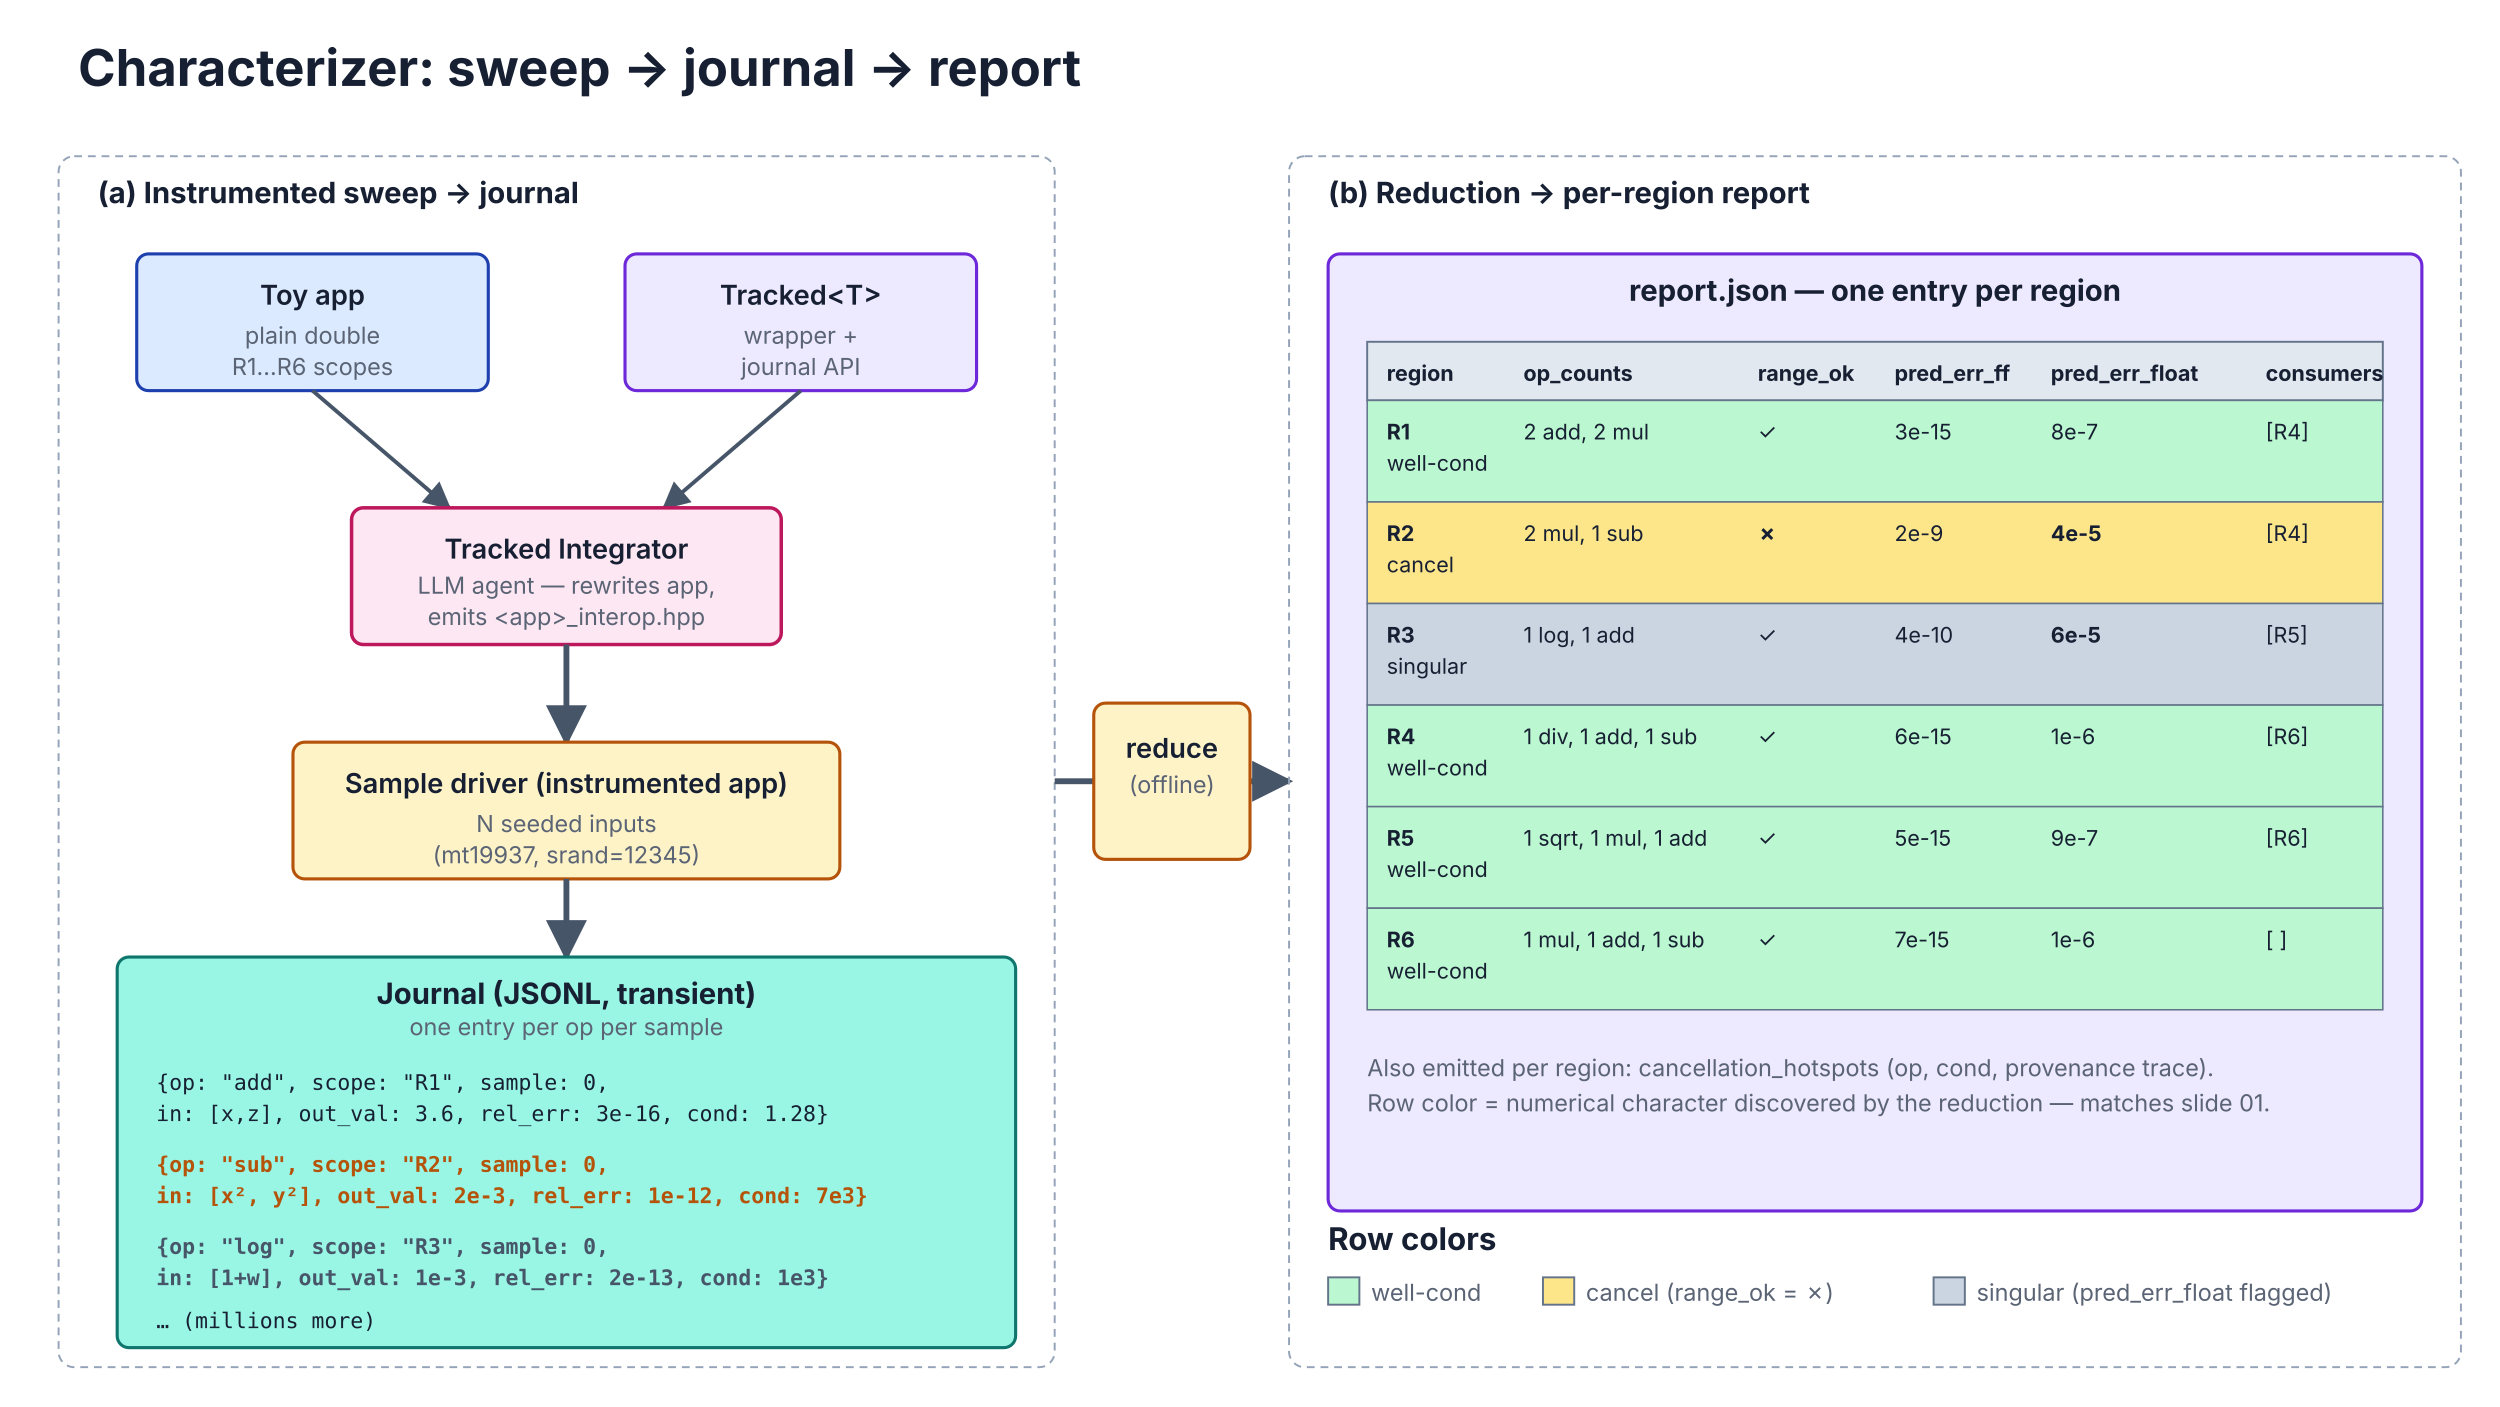
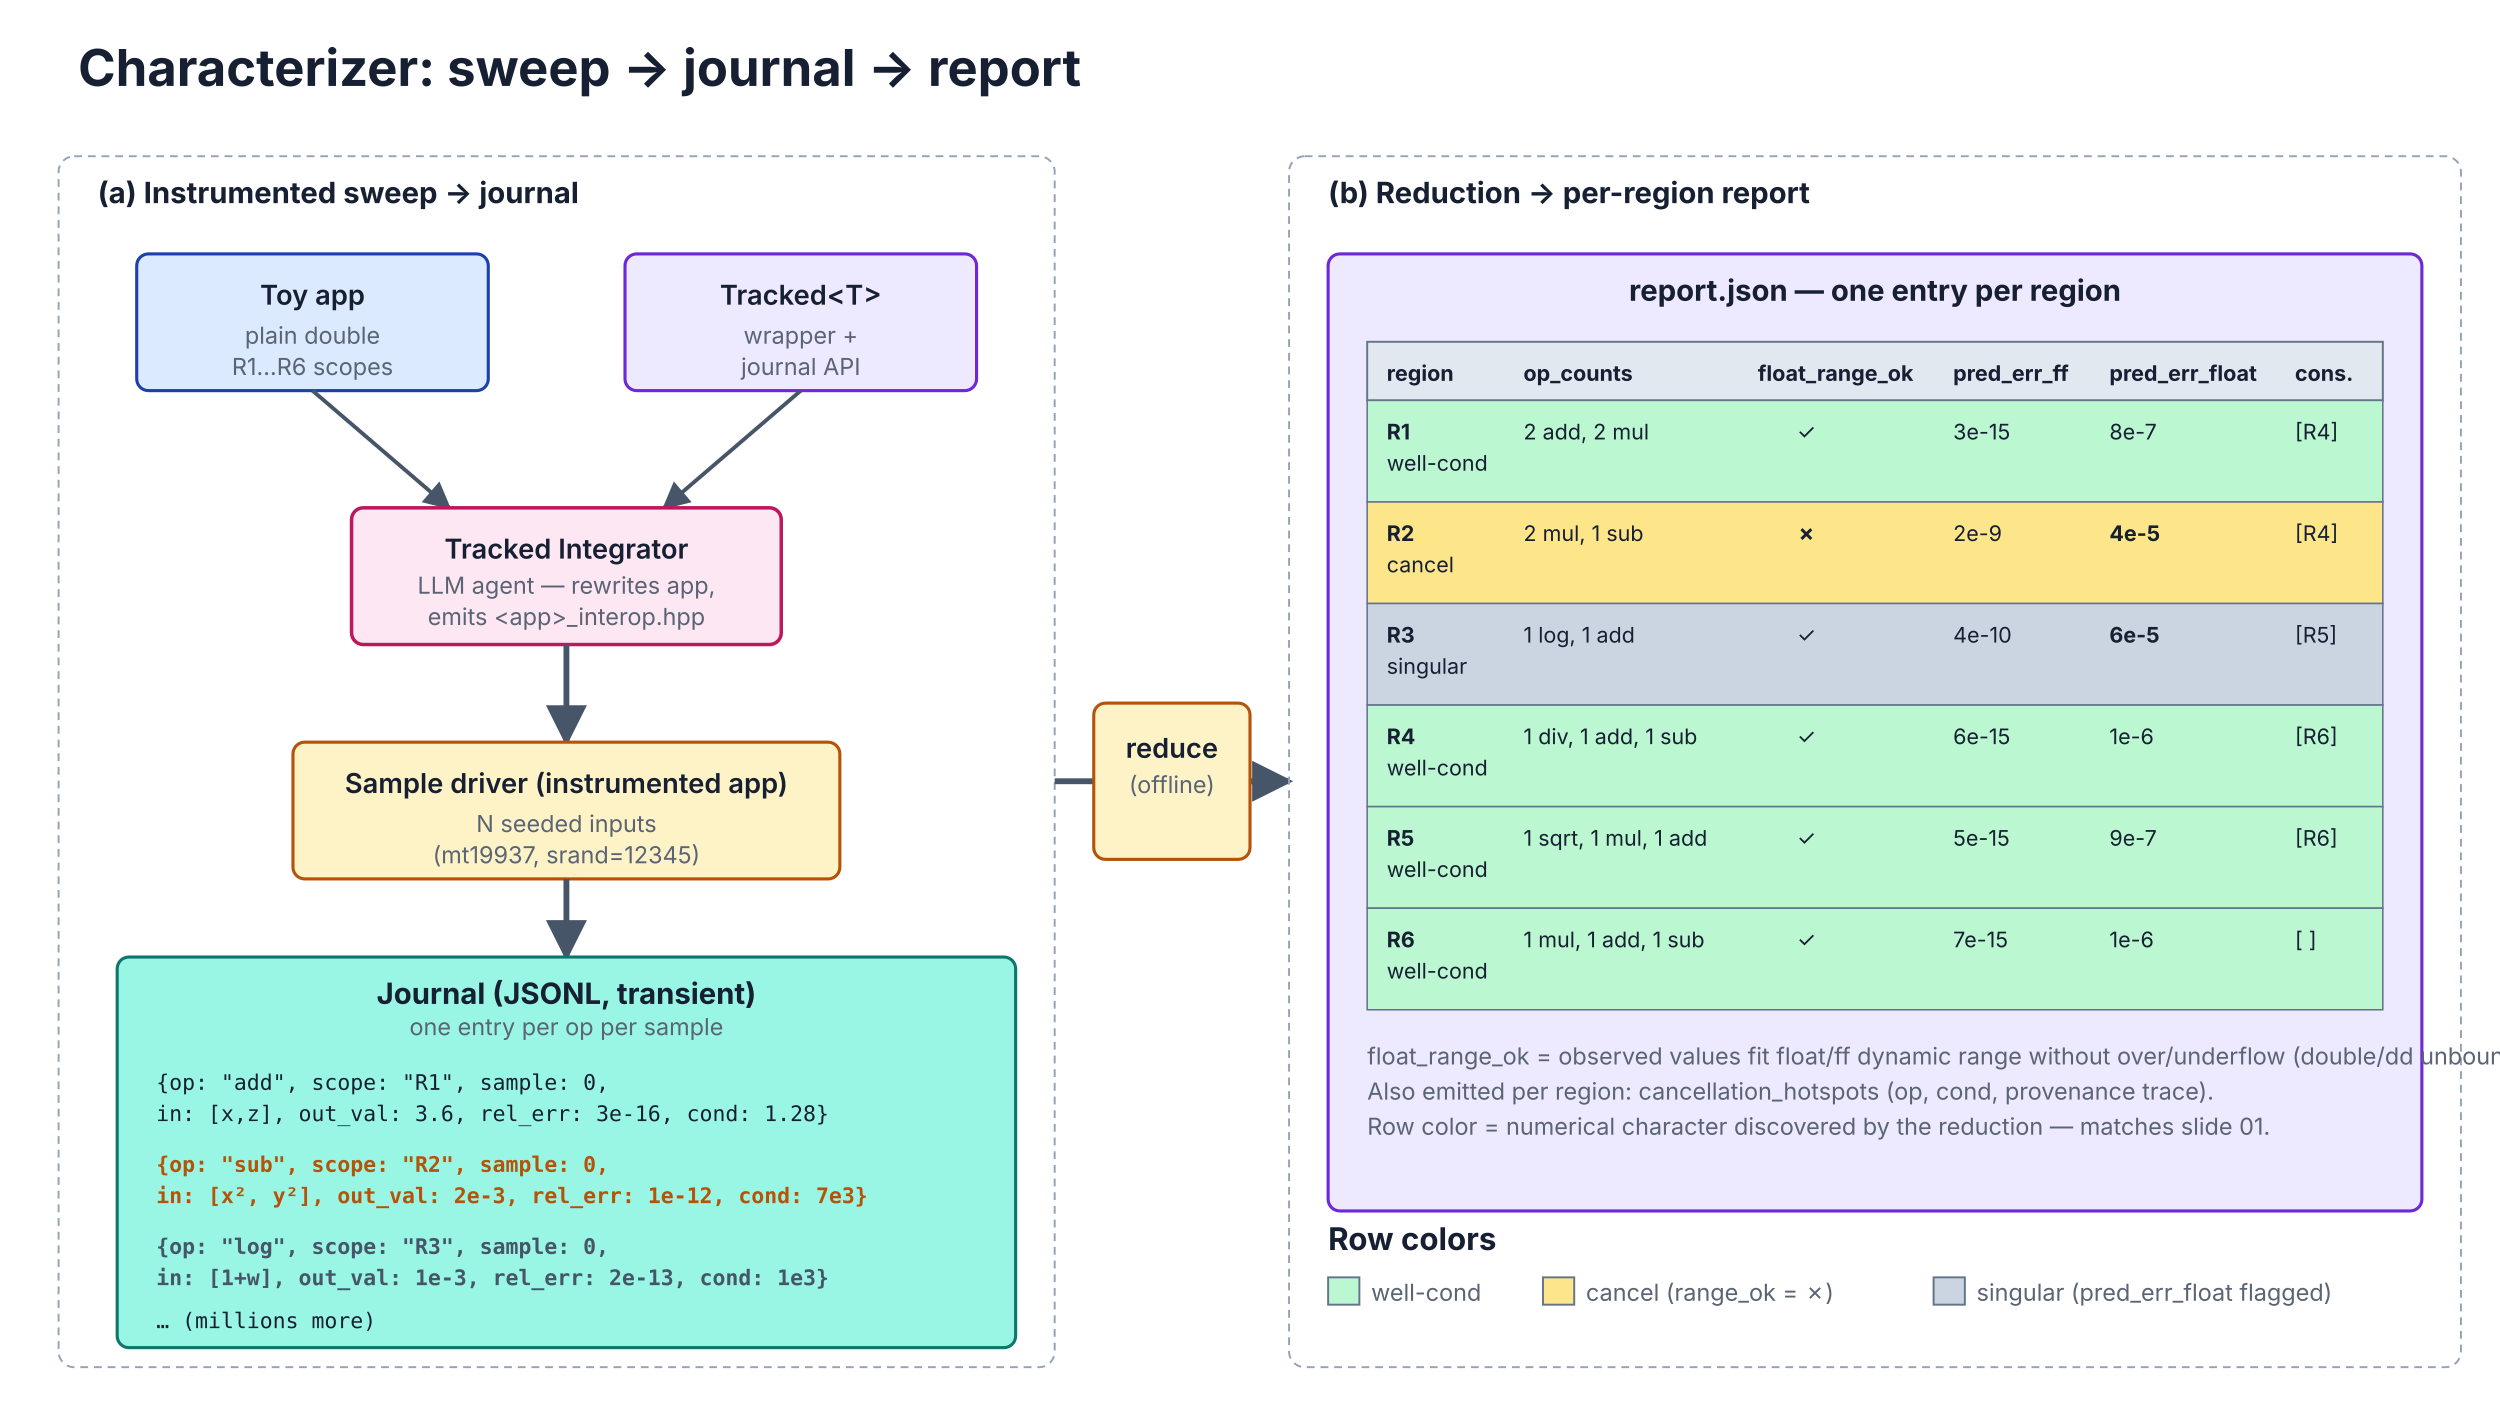
<svg xmlns="http://www.w3.org/2000/svg" viewBox="0 0 1280 720" font-family="ui-sans-serif, system-ui, -apple-system, sans-serif">
  <style>
    .title { font-size: 26px; font-weight: 700; fill: #172033; }
    .h { font-size: 16px; font-weight: 650; fill: #172033; }
    .panel-title { font-size: 15px; font-weight: 700; fill: #172033; }
    .lbl { font-size: 14px; font-weight: 600; fill: #172033; }
    .sub { font-size: 12px; fill: #5b6475; }
    .code { font-family: ui-monospace, "SF Mono", Menlo, monospace; font-size: 11px; fill: #172033; }
    .code-warn { font-family: ui-monospace, "SF Mono", Menlo, monospace; font-size: 11px; fill: #b45309; font-weight: 600; }
    .code-sing { font-family: ui-monospace, "SF Mono", Menlo, monospace; font-size: 11px; fill: #475569; font-weight: 600; }
    .box { stroke: #64748b; stroke-width: 1; fill: #f8fafc; }
    .app-box { stroke: #1e40af; stroke-width: 1.6; fill: #dbeafe; }
    .tracked-box { stroke: #6d28d9; stroke-width: 1.6; fill: #ede9fe; }
    .journal-box { stroke: #0f766e; stroke-width: 1.6; fill: #99f6e4; }
    .report-box { stroke: #6d28d9; stroke-width: 1.6; fill: #ede9fe; }
    .reduce-box { stroke: #b45309; stroke-width: 1.6; fill: #fef3c7; }
    .llm-box { stroke: #be185d; stroke-width: 1.8; fill: #fce7f3; }
    .edge { stroke: #475569; stroke-width: 2; fill: none; marker-end: url(#arrow); }
    .edge-big { stroke: #475569; stroke-width: 3; fill: none; marker-end: url(#arrow); }
    .th { font-size: 11px; font-weight: 700; fill: #172033; }
    .td { font-size: 11px; fill: #172033; }
    .row-safe { fill: #bbf7d0; }
    .row-warn { fill: #fde68a; }
    .row-sing { fill: #cbd5e1; }
  </style>
  <defs>
    <marker id="arrow" viewBox="0 0 10 10" refX="9" refY="5" markerWidth="7" markerHeight="7" orient="auto-start-reverse">
      <path d="M0,0 L10,5 L0,10 z" fill="#475569" />
    </marker>
  </defs>
  <text x="40" y="44" class="title">Characterizer:  sweep → journal → report</text>
  <rect x="30" y="80" width="510" height="620" rx="8" fill="none" stroke="#94a3b8" stroke-width="1" stroke-dasharray="4 3" />
  <text x="50" y="104" class="panel-title">(a)  Instrumented sweep → journal</text>
  <rect x="70" y="130" width="180" height="70" rx="6" class="app-box" />
  <text x="160" y="156" text-anchor="middle" class="lbl">Toy app</text>
  <text x="160" y="176" text-anchor="middle" class="sub">plain double</text>
  <text x="160" y="192" text-anchor="middle" class="sub">R1…R6 scopes</text>
  <rect x="320" y="130" width="180" height="70" rx="6" class="tracked-box" />
  <text x="410" y="156" text-anchor="middle" class="lbl">Tracked&lt;T&gt;</text>
  <text x="410" y="176" text-anchor="middle" class="sub">wrapper +</text>
  <text x="410" y="192" text-anchor="middle" class="sub">journal API</text>
  <path d="M160 200 L230 260" class="edge" />
  <path d="M410 200 L340 260" class="edge" />
  <rect x="180" y="260" width="220" height="70" rx="6" class="llm-box" />
  <text x="290" y="286" text-anchor="middle" class="lbl">Tracked Integrator</text>
  <text x="290" y="304" text-anchor="middle" class="sub">LLM agent — rewrites app,</text>
  <text x="290" y="320" text-anchor="middle" class="sub">emits &lt;app&gt;_interop.hpp</text>
  <path d="M290 330 L290 380" class="edge-big" />
  <rect x="150" y="380" width="280" height="70" rx="6" class="reduce-box" />
  <text x="290" y="406" text-anchor="middle" class="lbl">Sample driver (instrumented app)</text>
  <text x="290" y="426" text-anchor="middle" class="sub">N seeded inputs</text>
  <text x="290" y="442" text-anchor="middle" class="sub">(mt19937, srand=12345)</text>
  <path d="M290 450 L290 490" class="edge-big" />
  <rect x="60" y="490" width="460" height="200" rx="6" class="journal-box" />
  <text x="290" y="514" text-anchor="middle" class="panel-title">Journal (JSONL, transient)</text>
  <text x="290" y="530" text-anchor="middle" class="sub">one entry per op per sample</text>
  <text x="80" y="558" class="code">{op: "add", scope: "R1", sample: 0,</text>
  <text x="80" y="574" class="code"> in: [x,z], out_val: 3.6, rel_err: 3e-16, cond: 1.28}</text>
  <text x="80" y="600" class="code-warn">{op: "sub", scope: "R2", sample: 0,</text>
  <text x="80" y="616" class="code-warn"> in: [x², y²], out_val: 2e-3, rel_err: 1e-12, cond: 7e3}</text>
  <text x="80" y="642" class="code-sing">{op: "log", scope: "R3", sample: 0,</text>
  <text x="80" y="658" class="code-sing"> in: [1+w], out_val: 1e-3, rel_err: 2e-13, cond: 1e3}</text>
  <text x="80" y="680" class="code">…  (millions more)</text>
  <path d="M540 400 L660 400" class="edge-big" />
  <rect x="560" y="360" width="80" height="80" rx="6" class="reduce-box" />
  <text x="600" y="388" text-anchor="middle" class="lbl">reduce</text>
  <text x="600" y="406" text-anchor="middle" class="sub">(offline)</text>
  <rect x="660" y="80" width="600" height="620" rx="8" fill="none" stroke="#94a3b8" stroke-width="1" stroke-dasharray="4 3" />
  <text x="680" y="104" class="panel-title">(b)  Reduction → per-region report</text>
  <rect x="680" y="130" width="560" height="490" rx="6" class="report-box" />
  <text x="960" y="154" text-anchor="middle" class="panel-title">report.json  — one entry per region</text>
  <g transform="translate(700, 175)">
    <rect x="0" y="0" width="520" height="30" fill="#e2e8f0" stroke="#64748b" stroke-width="1" />
    <text x="10" y="20" class="th">region</text>
    <text x="80" y="20" class="th">op_counts</text>
-     <text x="200" y="20" class="th">range_ok</text>
-     <text x="270" y="20" class="th">pred_err_ff</text>
-     <text x="350" y="20" class="th">pred_err_float</text>
-     <text x="460" y="20" class="th">consumers</text>
+     <text x="200" y="20" class="th">float_range_ok</text>
+     <text x="300" y="20" class="th">pred_err_ff</text>
+     <text x="380" y="20" class="th">pred_err_float</text>
+     <text x="475" y="20" class="th">cons.</text>
    <rect x="0" y="30" width="520" height="52" class="row-safe" stroke="#64748b" stroke-width="0.8" />
    <text x="10" y="50" class="td" font-weight="700">R1</text>
    <text x="10" y="66" class="td" font-size="10" fill="#5b6475">well-cond</text>
    <text x="80" y="50" class="td">2 add, 2 mul</text>
-     <text x="200" y="50" class="td">✓</text>
-     <text x="270" y="50" class="td">3e-15</text>
-     <text x="350" y="50" class="td">8e-7</text>
-     <text x="460" y="50" class="td">[R4]</text>
+     <text x="220" y="50" class="td">✓</text>
+     <text x="300" y="50" class="td">3e-15</text>
+     <text x="380" y="50" class="td">8e-7</text>
+     <text x="475" y="50" class="td">[R4]</text>
    <rect x="0" y="82" width="520" height="52" class="row-warn" stroke="#64748b" stroke-width="0.8" />
    <text x="10" y="102" class="td" font-weight="700">R2</text>
    <text x="10" y="118" class="td" font-size="10" fill="#5b6475">cancel</text>
    <text x="80" y="102" class="td">2 mul, 1 sub</text>
-     <text x="200" y="102" class="td" fill="#b45309" font-weight="700">✗</text>
-     <text x="270" y="102" class="td">2e-9</text>
-     <text x="350" y="102" class="td" fill="#b45309" font-weight="700">4e-5</text>
-     <text x="460" y="102" class="td">[R4]</text>
+     <text x="220" y="102" class="td" fill="#b45309" font-weight="700">✗</text>
+     <text x="300" y="102" class="td">2e-9</text>
+     <text x="380" y="102" class="td" fill="#b45309" font-weight="700">4e-5</text>
+     <text x="475" y="102" class="td">[R4]</text>
    <rect x="0" y="134" width="520" height="52" class="row-sing" stroke="#64748b" stroke-width="0.8" />
    <text x="10" y="154" class="td" font-weight="700">R3</text>
    <text x="10" y="170" class="td" font-size="10" fill="#5b6475">singular</text>
    <text x="80" y="154" class="td">1 log, 1 add</text>
-     <text x="200" y="154" class="td">✓</text>
-     <text x="270" y="154" class="td">4e-10</text>
-     <text x="350" y="154" class="td" fill="#475569" font-weight="700">6e-5</text>
-     <text x="460" y="154" class="td">[R5]</text>
+     <text x="220" y="154" class="td">✓</text>
+     <text x="300" y="154" class="td">4e-10</text>
+     <text x="380" y="154" class="td" fill="#475569" font-weight="700">6e-5</text>
+     <text x="475" y="154" class="td">[R5]</text>
    <rect x="0" y="186" width="520" height="52" class="row-safe" stroke="#64748b" stroke-width="0.8" />
    <text x="10" y="206" class="td" font-weight="700">R4</text>
    <text x="10" y="222" class="td" font-size="10" fill="#5b6475">well-cond</text>
    <text x="80" y="206" class="td">1 div, 1 add, 1 sub</text>
-     <text x="200" y="206" class="td">✓</text>
-     <text x="270" y="206" class="td">6e-15</text>
-     <text x="350" y="206" class="td">1e-6</text>
-     <text x="460" y="206" class="td">[R6]</text>
+     <text x="220" y="206" class="td">✓</text>
+     <text x="300" y="206" class="td">6e-15</text>
+     <text x="380" y="206" class="td">1e-6</text>
+     <text x="475" y="206" class="td">[R6]</text>
    <rect x="0" y="238" width="520" height="52" class="row-safe" stroke="#64748b" stroke-width="0.8" />
    <text x="10" y="258" class="td" font-weight="700">R5</text>
    <text x="10" y="274" class="td" font-size="10" fill="#5b6475">well-cond</text>
    <text x="80" y="258" class="td">1 sqrt, 1 mul, 1 add</text>
-     <text x="200" y="258" class="td">✓</text>
-     <text x="270" y="258" class="td">5e-15</text>
-     <text x="350" y="258" class="td">9e-7</text>
-     <text x="460" y="258" class="td">[R6]</text>
+     <text x="220" y="258" class="td">✓</text>
+     <text x="300" y="258" class="td">5e-15</text>
+     <text x="380" y="258" class="td">9e-7</text>
+     <text x="475" y="258" class="td">[R6]</text>
    <rect x="0" y="290" width="520" height="52" class="row-safe" stroke="#64748b" stroke-width="0.8" />
    <text x="10" y="310" class="td" font-weight="700">R6</text>
    <text x="10" y="326" class="td" font-size="10" fill="#5b6475">well-cond</text>
    <text x="80" y="310" class="td">1 mul, 1 add, 1 sub</text>
-     <text x="200" y="310" class="td">✓</text>
-     <text x="270" y="310" class="td">7e-15</text>
-     <text x="350" y="310" class="td">1e-6</text>
-     <text x="460" y="310" class="td">[ ]</text>
-     <text x="0" y="376" class="sub">Also emitted per region: cancellation_hotspots (op, cond, provenance trace).</text>
-     <text x="0" y="394" class="sub">Row color = numerical character discovered by the reduction — matches slide 01.</text>
+     <text x="220" y="310" class="td">✓</text>
+     <text x="300" y="310" class="td">7e-15</text>
+     <text x="380" y="310" class="td">1e-6</text>
+     <text x="475" y="310" class="td">[ ]</text>
+     <text x="0" y="370" class="sub">float_range_ok = observed values fit float/ff dynamic range without over/underflow (double/dd unbounded for this workload).</text>
+     <text x="0" y="388" class="sub">Also emitted per region: cancellation_hotspots (op, cond, provenance trace).</text>
+     <text x="0" y="406" class="sub">Row color = numerical character discovered by the reduction — matches slide 01.</text>
  </g>
  <g transform="translate(680, 640)">
    <text x="0" y="0" class="h">Row colors</text>
    <rect x="0" y="14" width="16" height="14" class="row-safe" stroke="#64748b" />
    <text x="22" y="26" class="sub">well-cond</text>
    <rect x="110" y="14" width="16" height="14" class="row-warn" stroke="#64748b" />
    <text x="132" y="26" class="sub">cancel (range_ok = ✗)</text>
    <rect x="310" y="14" width="16" height="14" class="row-sing" stroke="#64748b" />
    <text x="332" y="26" class="sub">singular (pred_err_float flagged)</text>
  </g>
</svg>
